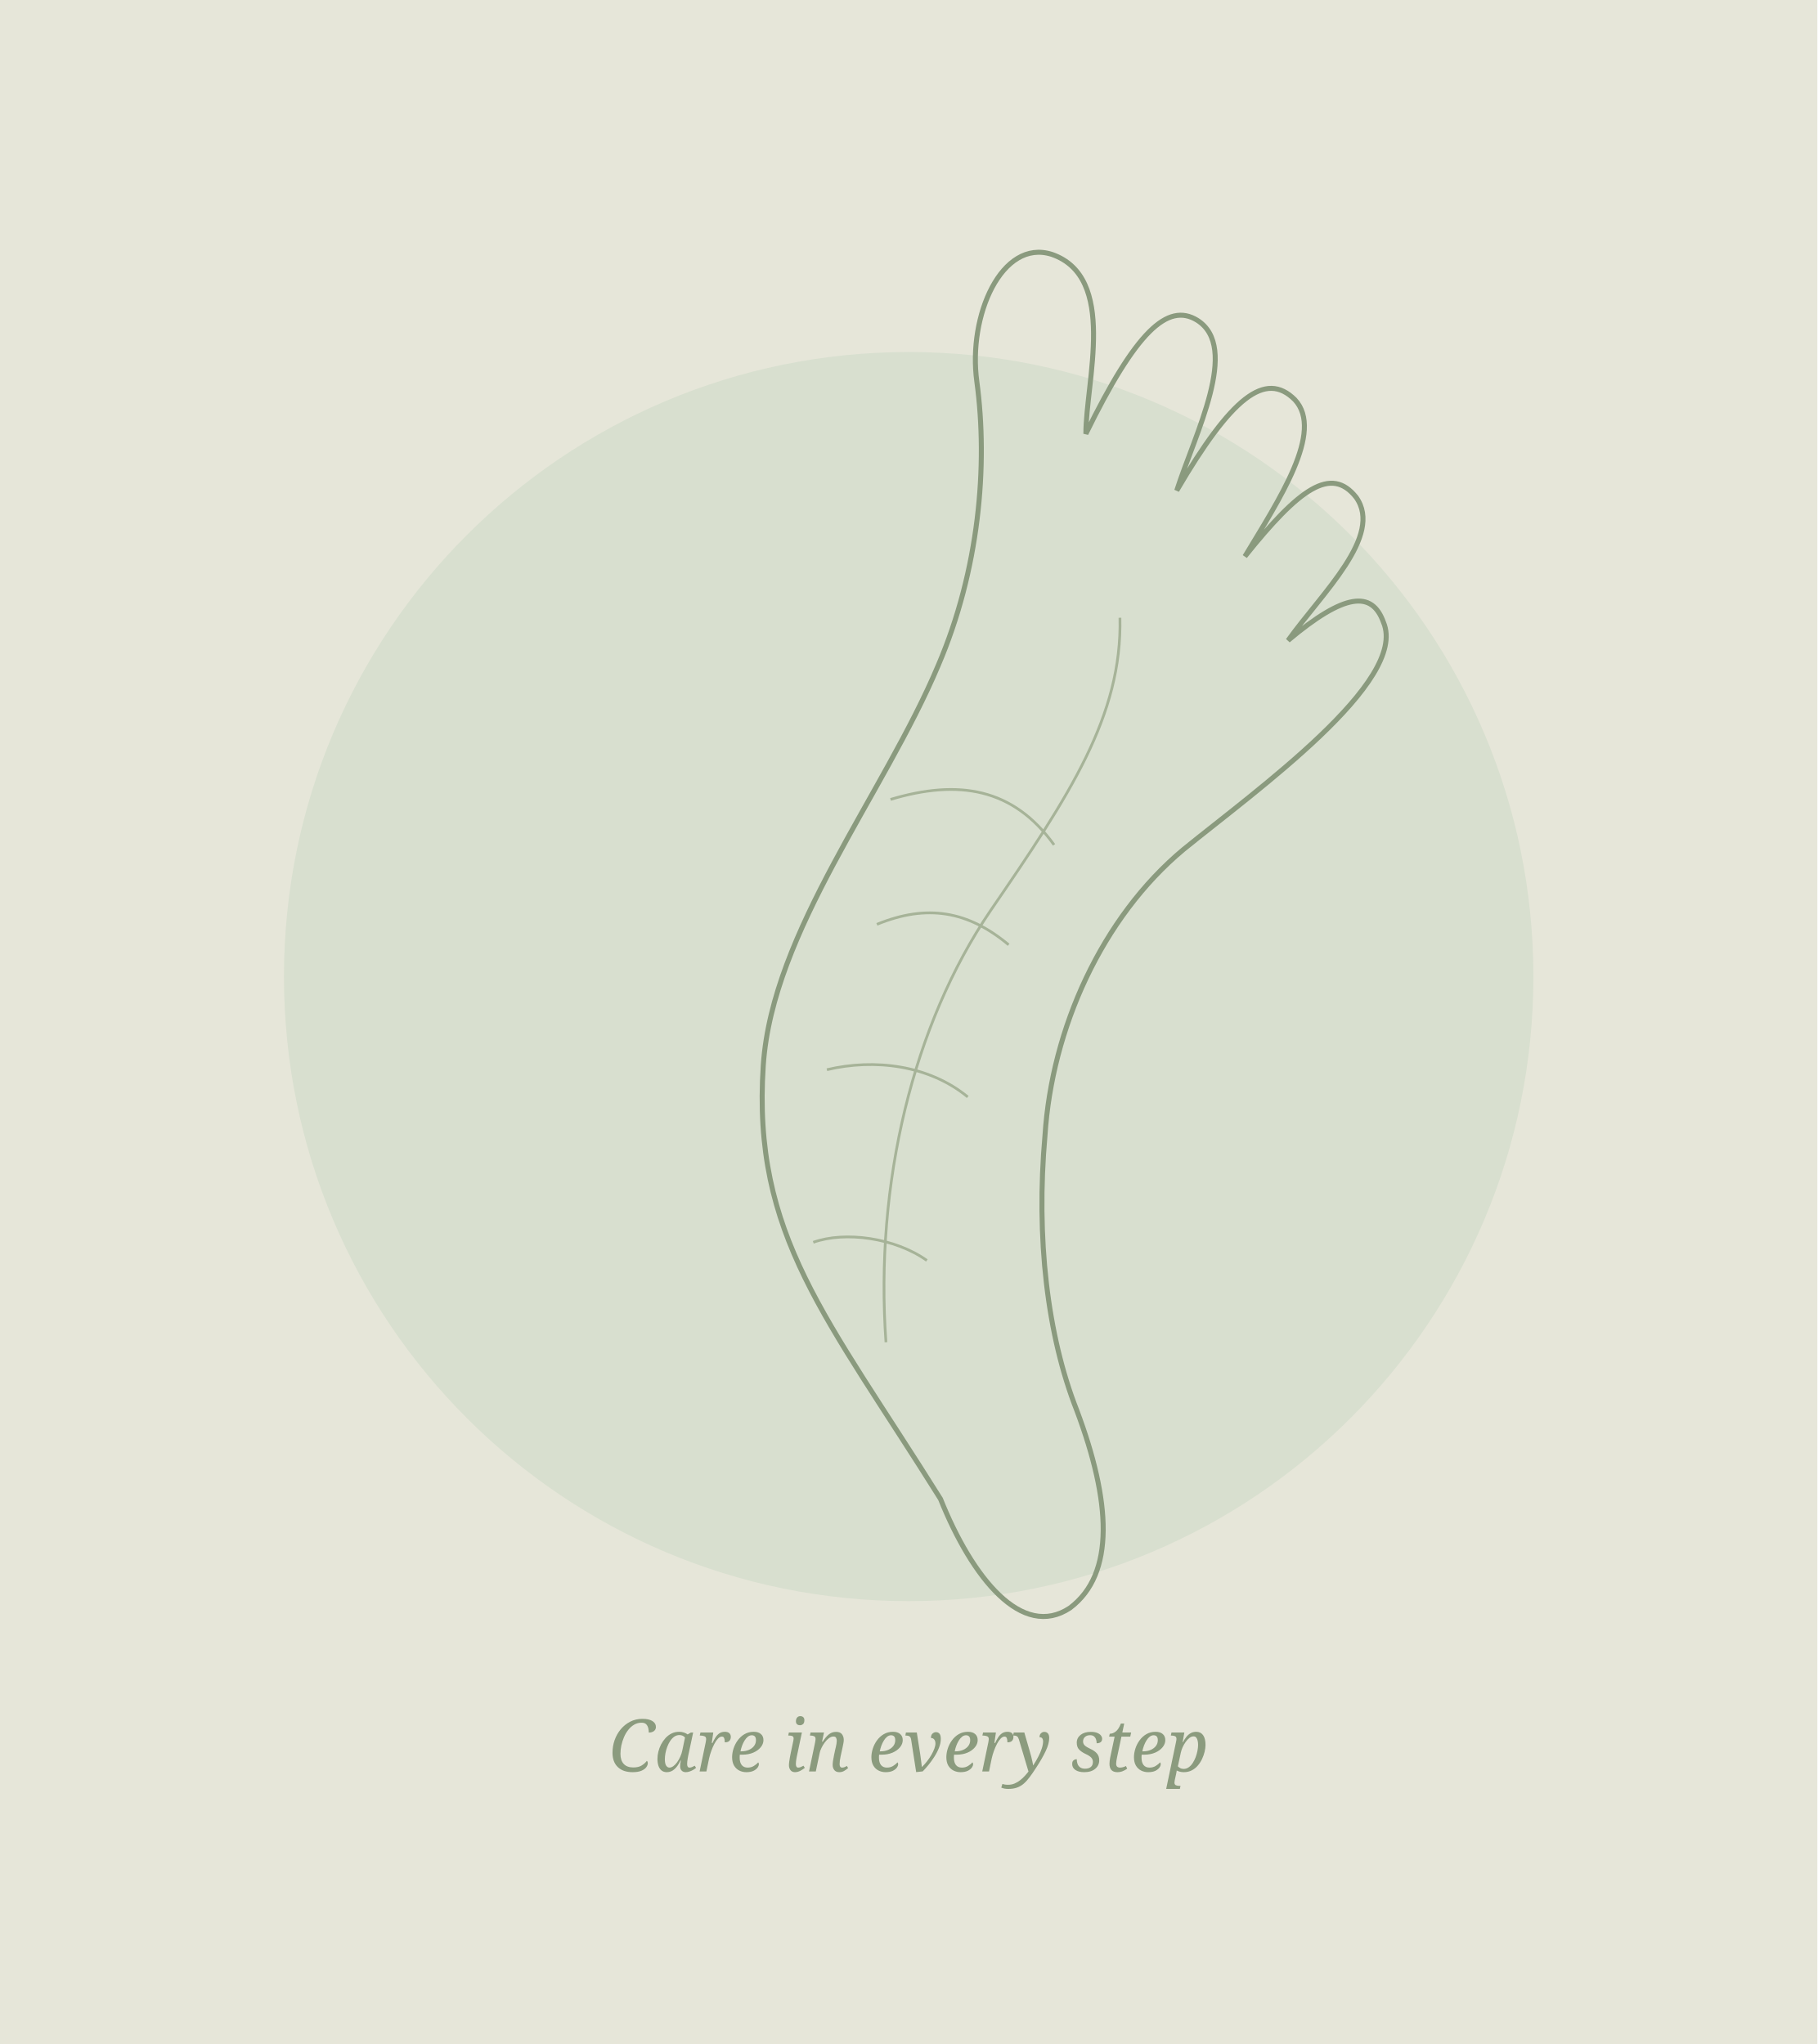
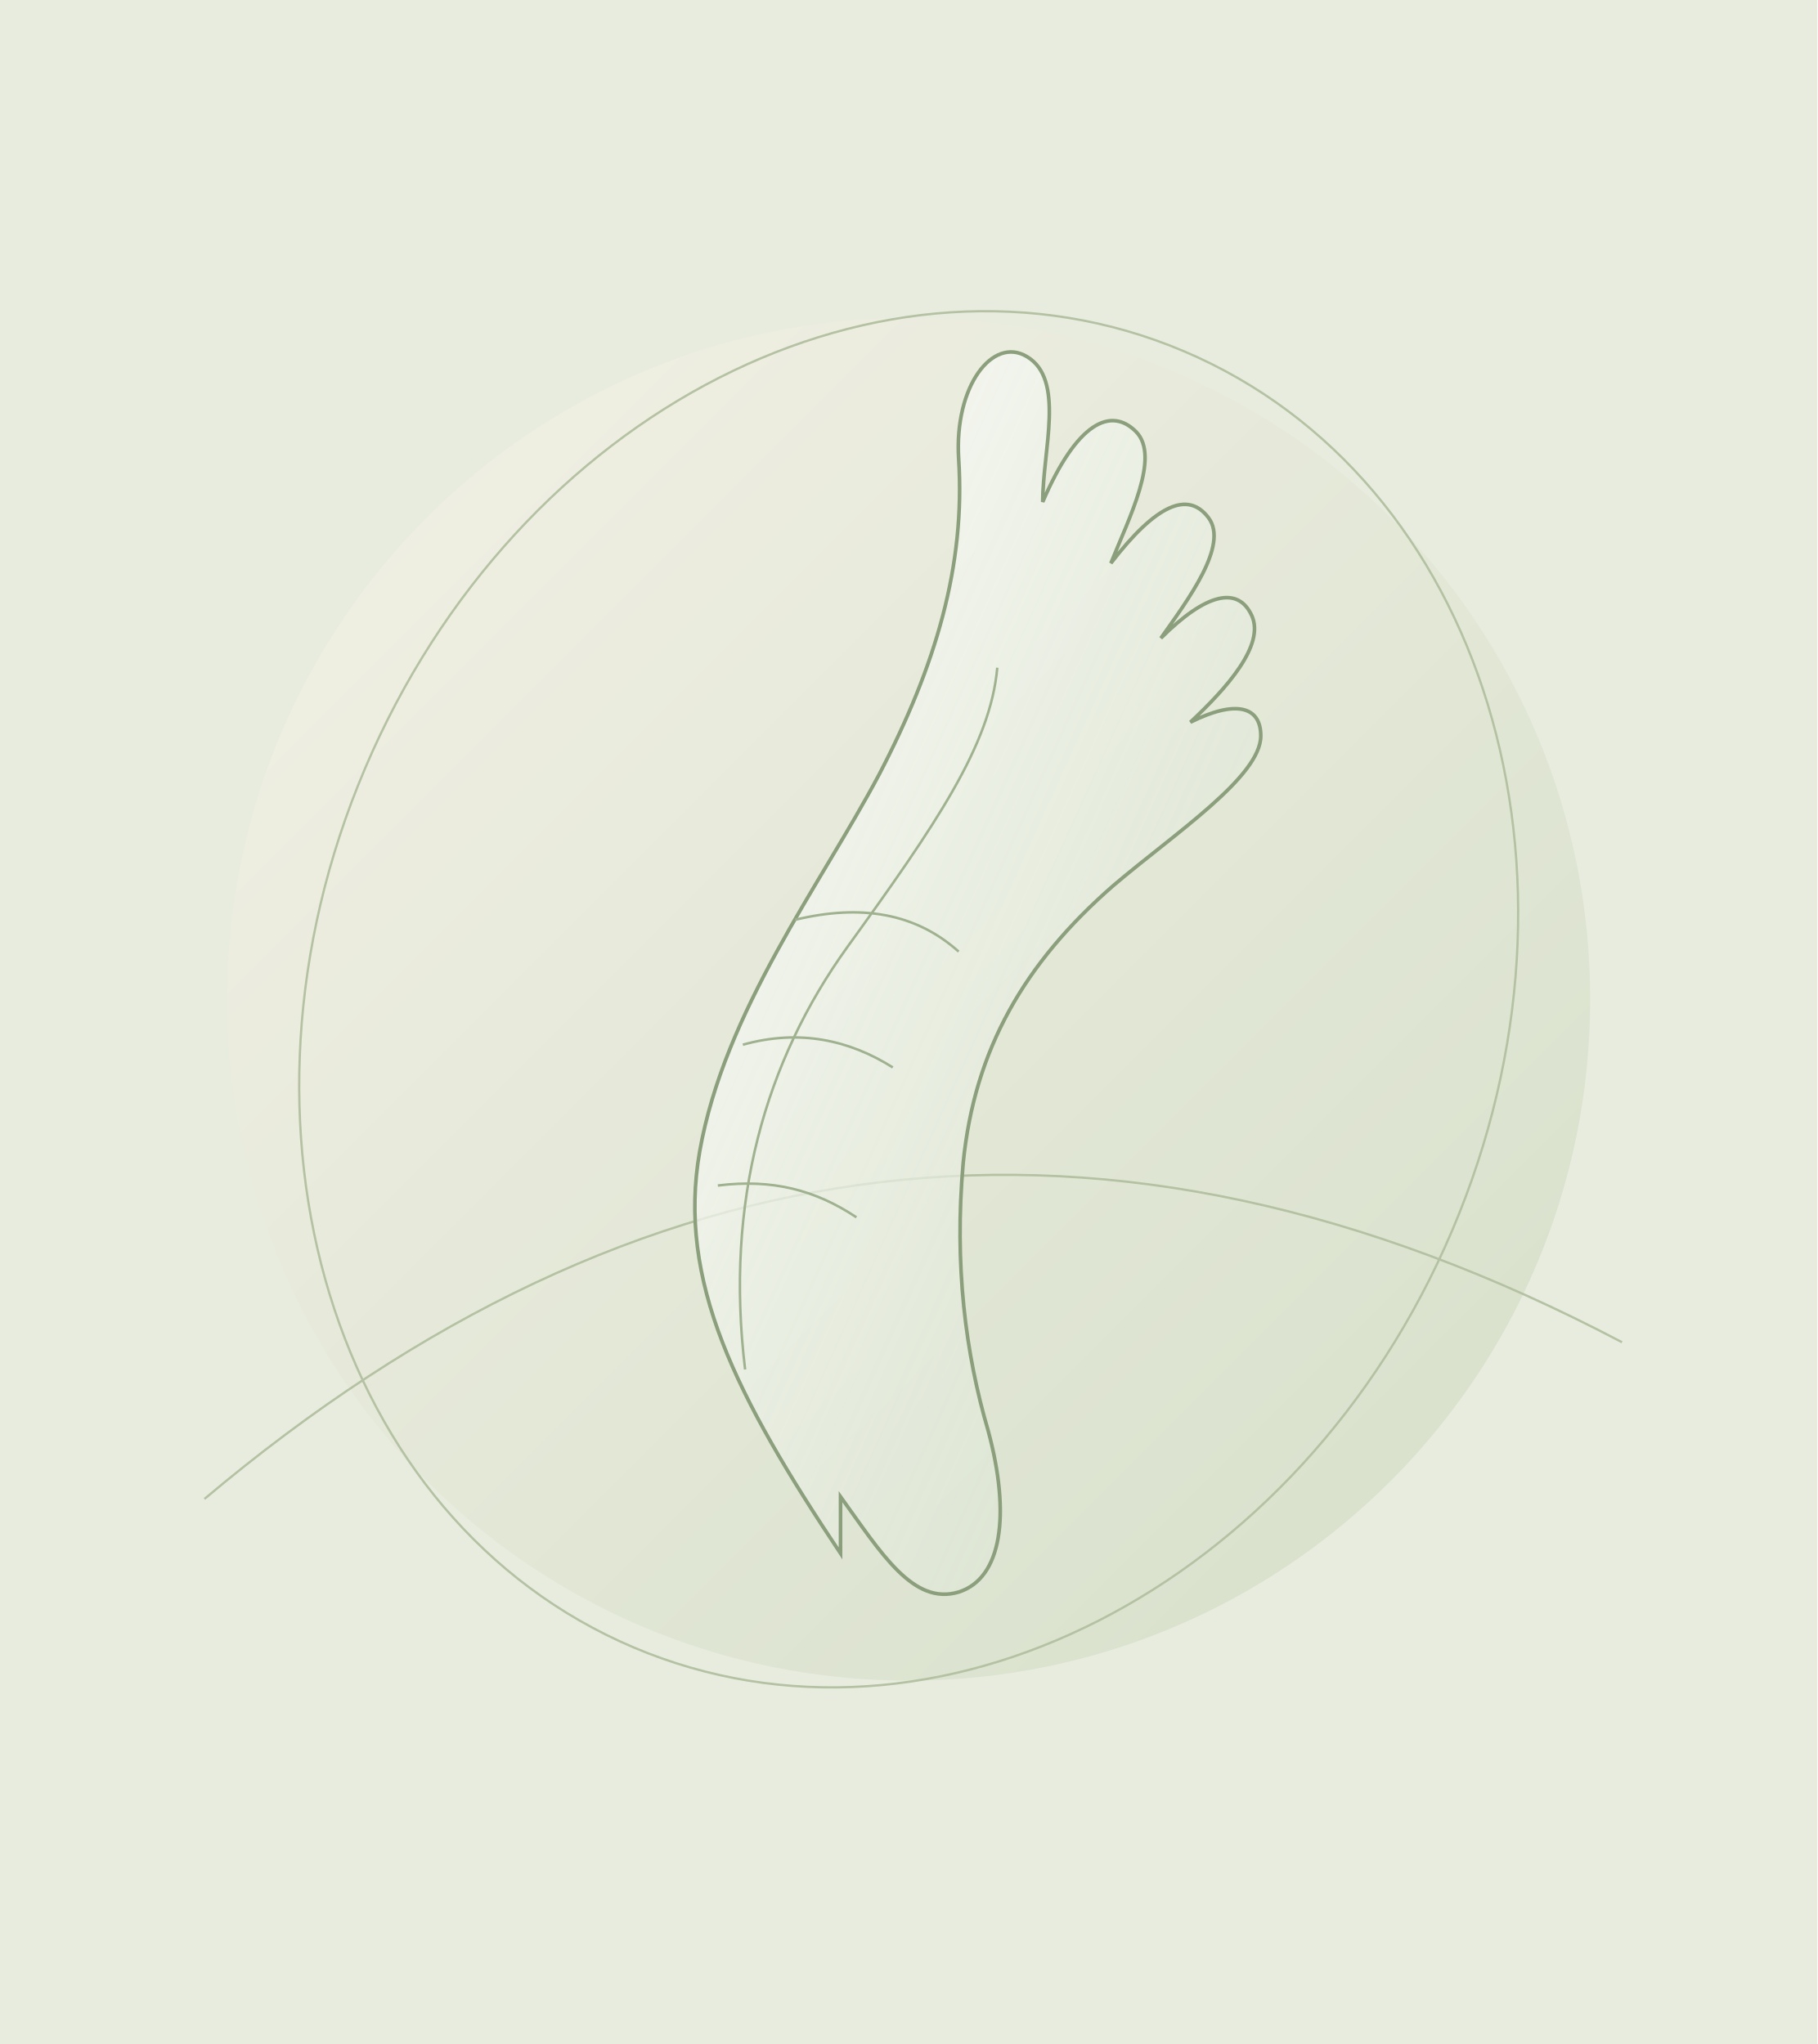
- <svg xmlns="http://www.w3.org/2000/svg" viewBox="0 0 800 900" role="img">
-   <rect width="100%" height="100%" fill="#e6e6d9" />
-   <circle cx="400" cy="430" r="275" fill="#d8dfcf" />
-   <path d="M414 660c-50-80-83-116-78-191 4-59 53-119 77-176 18-42 22-88 17-125-4-29 11-63 33-56 29 10 15 56 15 79 22-45 36-58 49-50 19 12-1 50-9 75 24-41 39-53 52-40 13 14-7 44-22 69 24-30 38-40 49-26 12 17-15 42-30 63 25-21 37-22 42-8 11 26-56 74-88 100-36 30-58 79-61 126-4 45 1 88 14 121 15 40 17 72-3 87-21 14-43-13-57-48Z" fill="none" stroke="#8a9a7e" stroke-width="2.2" stroke-linecap="round" />
-   <path d="M392 352c30-9 54-5 72 20m-78 35c22-9 40-6 58 9m-80 55c21-5 45-2 62 12m-68 64c14-5 36-2 50 8m-18 36c-5-70 12-140 46-190 35-51 58-86 57-129" fill="none" stroke="#a6b398" stroke-width="1.2" />
-   <text x="400" y="780" text-anchor="middle" fill="#8b9b7e" font-family="Georgia,serif" font-style="italic" font-size="32">Care in every step</text>
+ <svg xmlns="http://www.w3.org/2000/svg" viewBox="0 0 800 900">
+   <defs>
+     <linearGradient id="paper" x2="1" y2="1">
+       <stop stop-color="#f3f1e6" />
+       <stop offset="1" stop-color="#d5dfc9" />
+     </linearGradient>
+     <linearGradient id="glass" x2="1" y2="1">
+       <stop stop-color="#fff" stop-opacity=".86" />
+       <stop offset="1" stop-color="#d4dfc8" stop-opacity=".6" />
+     </linearGradient>
+     <linearGradient id="ribbon" x2="1" y2=".7">
+       <stop stop-color="#a4b594" />
+       <stop offset=".45" stop-color="#ebebd8" />
+       <stop offset="1" stop-color="#8ea484" />
+     </linearGradient>
+     <radialGradient id="light">
+       <stop stop-color="#fffdf2" />
+       <stop offset="1" stop-color="#eceddd" stop-opacity="0" />
+     </radialGradient>
+   </defs>
+   <rect width="100%" height="100%" fill="#e8ecdf" />
+   <circle cx="400" cy="440" r="300" fill="url(#paper)" />
+   <g fill="none" stroke="#b4c1a2">
+     <ellipse cx="400" cy="440" rx="260" ry="310" transform="rotate(23 400 440)" />
+     <path d="M90 660c190-160 396-189 624-69" />
+   </g>
+   <path d="M370 684c-46-69-72-120-62-177 11-62 53-117 79-166 25-48 38-92 35-139-2-32 15-54 30-45 17 10 7 41 7 64 15-35 30-42 41-31s-3 38-11 58c20-26 34-32 43-20 9 12-9 36-21 53 20-20 34-23 40-10s-11 32-27 47c20-10 31-7 31 6 0 18-38 43-65 66-39 34-61 72-66 122-4 45 1 84 11 118 10 37 6 65-13 71-20 6-34-17-52-42Z" fill="url(#glass)" stroke="#8b9f7d" stroke-width="1.6" />
+   <path d="M350 405c29-7 53-3 72 14m-95 41c25-7 47-2 66 10m-77 52c24-3 43 2 61 14m-49 67c-9-74 9-136 45-186 39-54 63-89 66-123" fill="none" stroke="#9fb18f" stroke-width="1.1" />
</svg>
